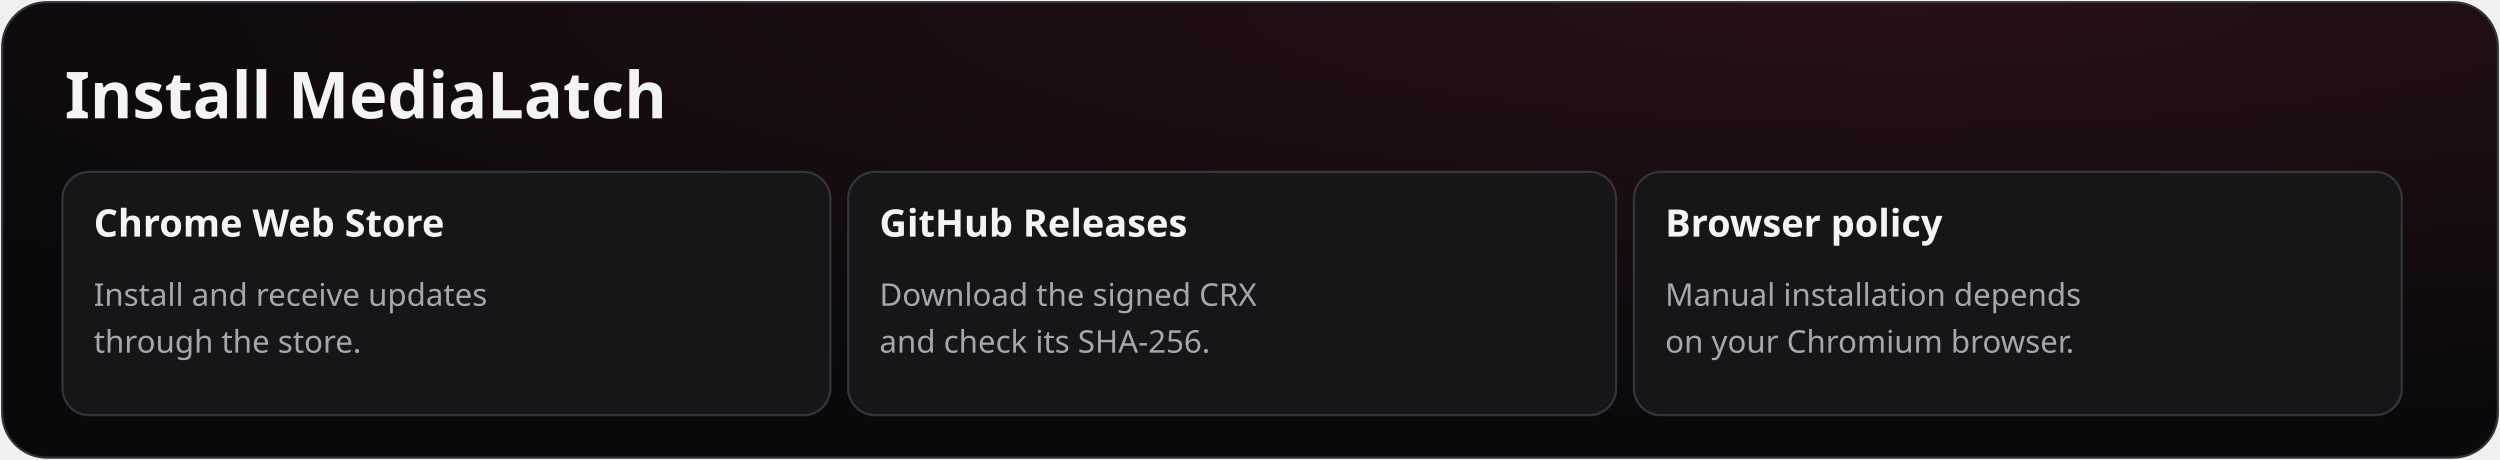
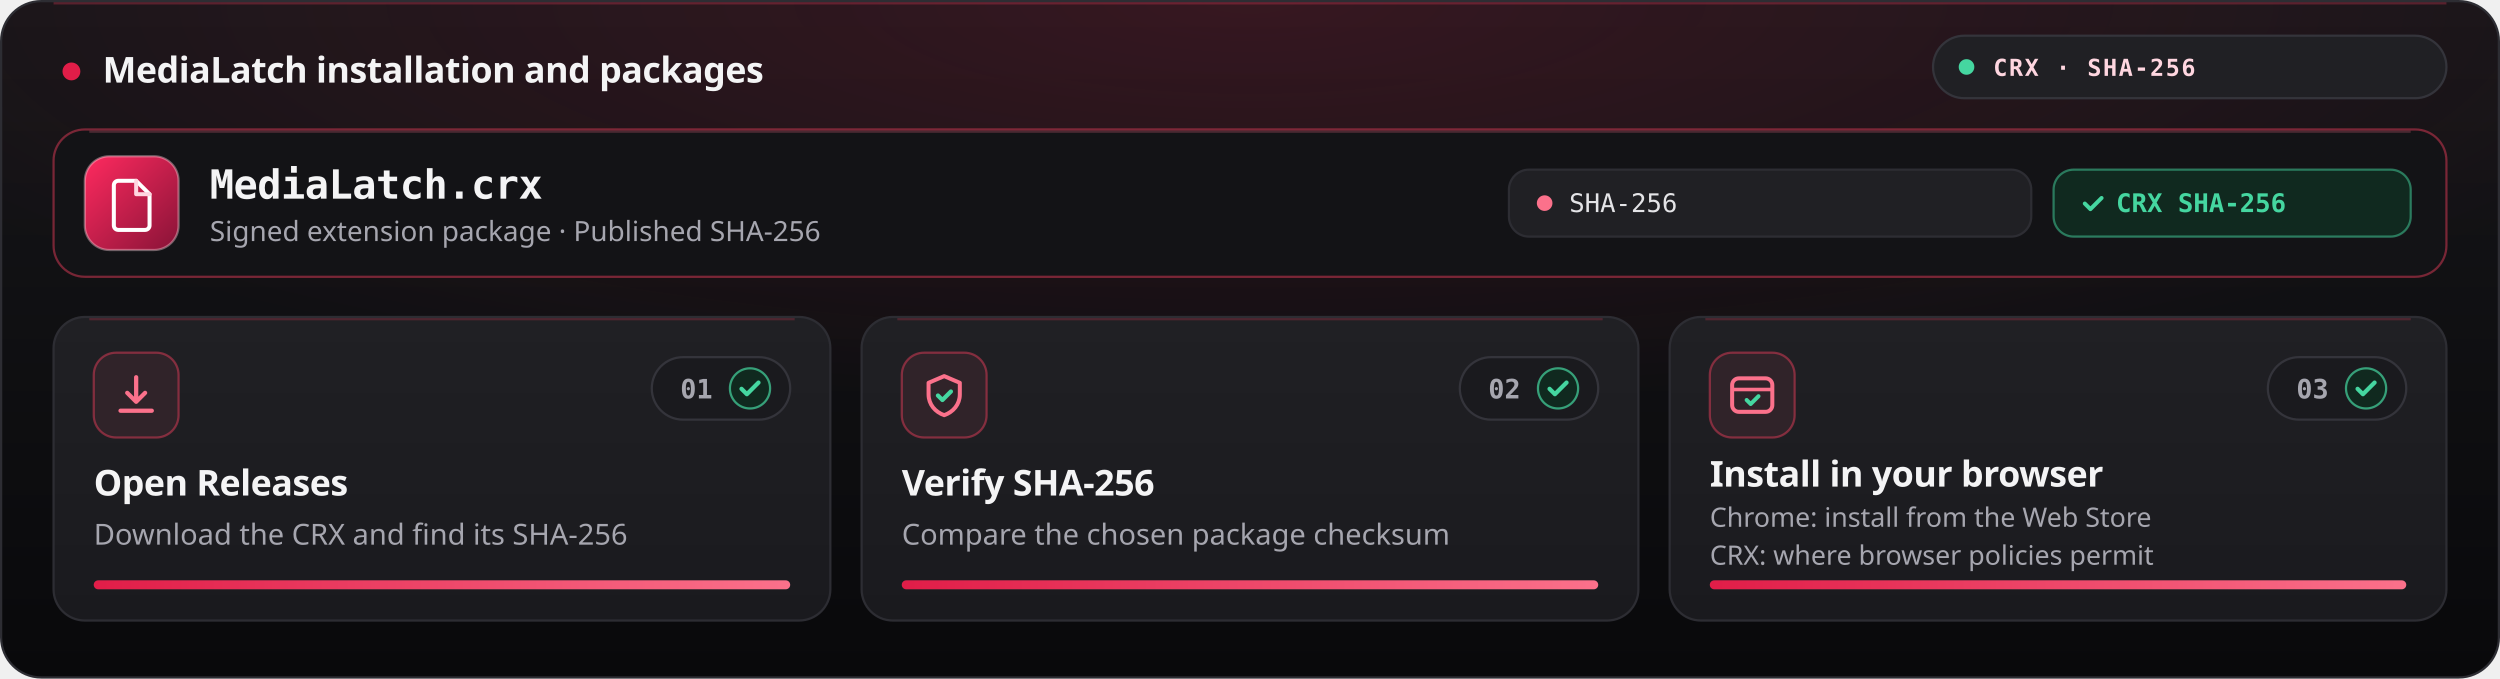
- <svg xmlns="http://www.w3.org/2000/svg" viewBox="0 0 1120 206" width="1120" height="206" role="img" aria-labelledby="title desc">
+ <svg xmlns="http://www.w3.org/2000/svg" width="1120" height="304" viewBox="0 0 1120 304" role="img" aria-label="MediaLatch installation: signed CRX and 3 verification steps">
  <defs>
-     <radialGradient id="glow" cx="76%" cy="0%" r="92%">
-       <stop stop-color="#271018" />
-       <stop offset="1" stop-color="#09090b" />
+     <linearGradient id="instBg" x1="0" y1="0" x2="0" y2="1">
+       <stop offset="0%" stop-color="#161619" />
+       <stop offset="100%" stop-color="#09090b" />
+     </linearGradient>
+     <linearGradient id="instCard" x1="0" y1="0" x2="0" y2="1">
+       <stop offset="0%" stop-color="#202024" />
+       <stop offset="100%" stop-color="#1a1a1e" />
+     </linearGradient>
+     <linearGradient id="instProgress" x1="0" y1="0" x2="1" y2="0">
+       <stop offset="0%" stop-color="#e11d48" />
+       <stop offset="100%" stop-color="#fb718b" />
+     </linearGradient>
+     <linearGradient id="pkgBadgeGrad" x1="0" y1="0" x2="1" y2="1">
+       <stop offset="0%" stop-color="#ff2a5f" />
+       <stop offset="100%" stop-color="#881337" />
+     </linearGradient>
+     <radialGradient id="instGlow" cx="50%" cy="0%" r="60%">
+       <stop offset="0%" stop-color="#e11d48" stop-opacity="0.16" />
+       <stop offset="100%" stop-color="#e11d48" stop-opacity="0" />
    </radialGradient>
+     <style>
+ .root{font-family:"Segoe UI Variable Text","Segoe UI",system-ui,sans-serif}
+ .mono{font-family:ui-monospace,"Cascadia Mono",Consolas,monospace}
+ @keyframes stepFocus1{0%{opacity:0}3.75%{opacity:0}5.438%{opacity:1}12.188%{opacity:1}15%{opacity:0}100%{opacity:0}}
+ @keyframes stepBar1{0%{transform:scaleX(.02);opacity:.35}3.75%{transform:scaleX(.02);opacity:.35}13.75%{transform:scaleX(1);opacity:1}87.5%{transform:scaleX(1);opacity:1}90%{transform:scaleX(1);opacity:0}90.012%{transform:scaleX(.02);opacity:0}95%{transform:scaleX(.02);opacity:.35}100%{transform:scaleX(.02);opacity:.35}}
+ @keyframes stepCheck1{0%{opacity:0}13.75%{opacity:0}16%{opacity:1}87.5%{opacity:1}90%{opacity:0}100%{opacity:0}}
+ @keyframes stepFocus2{0%{opacity:0}18.75%{opacity:0}20.438%{opacity:1}27.187%{opacity:1}30%{opacity:0}100%{opacity:0}}
+ @keyframes stepBar2{0%{transform:scaleX(.02);opacity:.35}18.75%{transform:scaleX(.02);opacity:.35}28.75%{transform:scaleX(1);opacity:1}87.5%{transform:scaleX(1);opacity:1}90%{transform:scaleX(1);opacity:0}90.012%{transform:scaleX(.02);opacity:0}95%{transform:scaleX(.02);opacity:.35}100%{transform:scaleX(.02);opacity:.35}}
+ @keyframes stepCheck2{0%{opacity:0}28.75%{opacity:0}31%{opacity:1}87.5%{opacity:1}90%{opacity:0}100%{opacity:0}}
+ @keyframes stepFocus3{0%{opacity:0}33.75%{opacity:0}35.438%{opacity:1}42.188%{opacity:1}45%{opacity:0}100%{opacity:0}}
+ @keyframes stepBar3{0%{transform:scaleX(.02);opacity:.35}33.75%{transform:scaleX(.02);opacity:.35}43.75%{transform:scaleX(1);opacity:1}87.5%{transform:scaleX(1);opacity:1}90%{transform:scaleX(1);opacity:0}90.012%{transform:scaleX(.02);opacity:0}95%{transform:scaleX(.02);opacity:.35}100%{transform:scaleX(.02);opacity:.35}}
+ @keyframes stepCheck3{0%{opacity:0}43.75%{opacity:0}46%{opacity:1}87.5%{opacity:1}90%{opacity:0}100%{opacity:0}}
+ .step-focus{opacity:0;animation:stepFocus1 8s cubic-bezier(.23,1,.32,1) infinite both}
+ .step-bar{transform-box:fill-box;transform-origin:left center;animation:stepBar1 8s cubic-bezier(.77,0,.175,1) infinite both}
+ .step-check{animation:stepCheck1 8s cubic-bezier(.23,1,.32,1) infinite both}
+ @media(prefers-reduced-motion:reduce){.step-focus,.step-bar,.step-check{animation:none}}
+ </style>
  </defs>
-   <g font-family="Segoe UI, system-ui, sans-serif">
-     <rect x="1" y="1" width="1118" height="204" rx="20" fill="url(#glow)" stroke="#313137" />
-     <text x="29" y="53" fill="#f4f4f5" font-size="29" font-weight="700">Install MediaLatch</text>
-     <rect x="28" y="77" width="344" height="109" rx="12" fill="#161619" stroke="#34343b" />
-     <text x="42" y="106" fill="#f4f4f5" font-size="17" font-weight="650">Chrome Web Store</text>
-     <text x="42" y="137" fill="#a6a6af" font-size="14" font-weight="500">Install and receive updates</text>
-     <text x="42" y="158" fill="#a6a6af" font-size="14" font-weight="500">through the store.</text>
-     <rect x="380" y="77" width="344" height="109" rx="12" fill="#161619" stroke="#34343b" />
-     <text x="394" y="106" fill="#f4f4f5" font-size="17" font-weight="650">GitHub Releases</text>
-     <text x="394" y="137" fill="#a6a6af" font-size="14" font-weight="500">Download the signed CRX</text>
-     <text x="394" y="158" fill="#a6a6af" font-size="14" font-weight="500">and check its SHA-256.</text>
-     <rect x="732" y="77" width="344" height="109" rx="12" fill="#161619" stroke="#34343b" />
-     <text x="746" y="106" fill="#f4f4f5" font-size="17" font-weight="650">Browser policy</text>
-     <text x="746" y="137" fill="#a6a6af" font-size="14" font-weight="500">Manual installation depends</text>
-     <text x="746" y="158" fill="#a6a6af" font-size="14" font-weight="500">on your Chromium browser.</text>
+   <g class="root" data-panel="surface">
+     <rect x="0.5" y="0.5" width="1119" height="303" rx="18" fill="url(#instBg)" stroke="#2d2d33" stroke-width="1" />
+     <rect x="1" y="1" width="1118" height="302" rx="17.5" fill="url(#instGlow)" />
+     <line x1="24" y1="1.5" x2="1096" y2="1.5" stroke="#f43f5e" stroke-opacity="0.28" stroke-width="1" />
+     <g transform="translate(24 18)">
+       <circle cx="8" cy="14" r="4" fill="#e11d48" />
+       <text x="22" y="19" fill="#f4f4f5" font-size="16" font-weight="600" letter-spacing="-0.2">MediaLatch installation and packages</text>
+     </g>
+     <g transform="translate(866 16)" data-panel="surface">
+       <rect width="230" height="28" rx="14" fill="#202024" stroke="#34343b" stroke-width="1" />
+       <circle cx="15" cy="14" r="3.5" fill="#45d6a0" />
+       <text x="27" y="18" fill="#ffd6e0" font-size="10.5" font-weight="600" letter-spacing="0.7" class="mono">CRX · SHA-256</text>
+     </g>
+     <g transform="translate(24 58)" data-panel="surface">
+       <rect width="1072" height="66" rx="14" fill="#131316" stroke="#f43f5e" stroke-opacity="0.45" stroke-width="1" class="pkg-card" />
+       <line x1="16" y1="1" x2="1056" y2="1" stroke="#fb718b" stroke-opacity="0.24" stroke-width="1" />
+       <g transform="translate(14 12)">
+         <rect width="42" height="42" rx="11" fill="url(#pkgBadgeGrad)" stroke="#ffd6e0" stroke-opacity="0.4" stroke-width="1" />
+         <path d="M15 11h8l6 6v14a2 2 0 0 1-2 2H15a2 2 0 0 1-2-2V13a2 2 0 0 1 2-2Z" fill="none" stroke="#ffffff" stroke-width="1.8" stroke-linejoin="round" />
+         <path d="M23 11v6h6" fill="none" stroke="#ffd6e0" stroke-width="1.8" stroke-linecap="round" stroke-linejoin="round" />
+       </g>
+       <text x="70" y="31" fill="#f4f4f5" font-size="18" font-weight="700" letter-spacing="-0.2" class="mono">MediaLatch.crx</text>
+       <text x="70" y="50" fill="#a6a6af" font-size="12.5">Signed extension package · Published SHA-256</text>
+       <g transform="translate(652 18)" data-panel="surface">
+         <rect width="234" height="30" rx="9" fill="#202024" stroke="#2d2d33" stroke-width="1" />
+         <path d="M14 15h12M20 9v12" stroke="#fb718b" stroke-width="1.6" stroke-linecap="round" opacity="0" />
+         <circle cx="16" cy="15" r="3.5" fill="#fb718b" />
+         <text x="27" y="19" fill="#e4e4e7" font-size="11.5" font-weight="500" class="mono">SHA-256</text>
+       </g>
+       <g transform="translate(896 18)" data-panel="surface">
+         <rect width="160" height="30" rx="9" fill="#10291f" stroke="#45d6a0" stroke-opacity="0.5" stroke-width="1" />
+         <path d="m14 15.2 2.5 2.5 5-5" fill="none" stroke="#45d6a0" stroke-width="1.8" stroke-linecap="round" stroke-linejoin="round" />
+         <text x="28" y="19" fill="#45d6a0" font-size="11.5" font-weight="600" class="mono">CRX SHA-256</text>
+       </g>
+     </g>
+     <g transform="translate(24 142)" data-card="install" data-panel="surface">
+       <rect width="348" height="136" rx="14" fill="url(#instCard)" stroke="#2d2d33" stroke-width="1" />
+       <rect width="348" height="136" rx="14" fill="none" stroke="#f43f5e" stroke-width="1.3" class="step-focus" style="animation-name:stepFocus1" />
+       <line x1="16" y1="1" x2="332" y2="1" stroke="#f43f5e" stroke-opacity="0.22" stroke-width="1" />
+       <g transform="translate(18 16)">
+         <rect width="38" height="38" rx="10" fill="#302329" stroke="#f43f5e" stroke-opacity="0.45" stroke-width="1" />
+         <g transform="translate(7 7)">
+           <path d="M12 4v11m0 0-4-4m4 4 4-4M5 19h14" fill="none" stroke="#fb718b" stroke-width="1.9" stroke-linecap="round" stroke-linejoin="round" />
+         </g>
+       </g>
+       <g transform="translate(268 18)" data-panel="surface">
+         <rect width="62" height="28" rx="14" fill="#1a1a1e" stroke="#34343b" stroke-width="1" />
+         <text x="20" y="18.5" text-anchor="middle" fill="#a6a6af" font-size="12" font-weight="700" class="mono">01</text>
+         <g class="step-check" style="animation-name:stepCheck1" transform="translate(34 4)">
+           <circle cx="10" cy="10" r="9" fill="#10291f" stroke="#45d6a0" stroke-opacity="0.7" stroke-width="1" />
+           <path d="m6.2 10.2 2.4 2.4 5.2-5.2" fill="none" stroke="#45d6a0" stroke-width="1.9" stroke-linecap="round" stroke-linejoin="round" />
+         </g>
+       </g>
+       <text x="18" y="80" fill="#f4f4f5" font-size="16" font-weight="600" letter-spacing="-0.2">Open Releases</text>
+       <text x="18" y="102" fill="#a6a6af" font-size="13">Download the CRX and find its SHA-256</text>
+       <rect x="18" y="118" width="312" height="4" rx="2" fill="#29292e" />
+       <rect x="18" y="118" width="312" height="4" rx="2" fill="url(#instProgress)" class="step-bar" style="animation-name:stepBar1" />
+     </g>
+     <g transform="translate(386 142)" data-card="install" data-panel="surface">
+       <rect width="348" height="136" rx="14" fill="url(#instCard)" stroke="#2d2d33" stroke-width="1" />
+       <rect width="348" height="136" rx="14" fill="none" stroke="#f43f5e" stroke-width="1.3" class="step-focus" style="animation-name:stepFocus2" />
+       <line x1="16" y1="1" x2="332" y2="1" stroke="#f43f5e" stroke-opacity="0.22" stroke-width="1" />
+       <g transform="translate(18 16)">
+         <rect width="38" height="38" rx="10" fill="#302329" stroke="#f43f5e" stroke-opacity="0.45" stroke-width="1" />
+         <g transform="translate(7 7)">
+           <path d="M12 3.5 19 6.5v5.2c0 4.5-3 7.9-7 9.3-4-1.4-7-4.8-7-9.3V6.5l7-3Z" fill="none" stroke="#fb718b" stroke-width="1.8" stroke-linejoin="round" />
+           <path d="m9.2 12.2 2 2 3.8-3.8" fill="none" stroke="#45d6a0" stroke-width="1.9" stroke-linecap="round" stroke-linejoin="round" />
+         </g>
+       </g>
+       <g transform="translate(268 18)" data-panel="surface">
+         <rect width="62" height="28" rx="14" fill="#1a1a1e" stroke="#34343b" stroke-width="1" />
+         <text x="20" y="18.5" text-anchor="middle" fill="#a6a6af" font-size="12" font-weight="700" class="mono">02</text>
+         <g class="step-check" style="animation-name:stepCheck2" transform="translate(34 4)">
+           <circle cx="10" cy="10" r="9" fill="#10291f" stroke="#45d6a0" stroke-opacity="0.7" stroke-width="1" />
+           <path d="m6.2 10.2 2.4 2.4 5.2-5.2" fill="none" stroke="#45d6a0" stroke-width="1.9" stroke-linecap="round" stroke-linejoin="round" />
+         </g>
+       </g>
+       <text x="18" y="80" fill="#f4f4f5" font-size="16" font-weight="600" letter-spacing="-0.2">Verify SHA-256</text>
+       <text x="18" y="102" fill="#a6a6af" font-size="13">Compare the chosen package checksum</text>
+       <rect x="18" y="118" width="312" height="4" rx="2" fill="#29292e" />
+       <rect x="18" y="118" width="312" height="4" rx="2" fill="url(#instProgress)" class="step-bar" style="animation-name:stepBar2" />
+     </g>
+     <g transform="translate(748 142)" data-card="install" data-panel="surface">
+       <rect width="348" height="136" rx="14" fill="url(#instCard)" stroke="#2d2d33" stroke-width="1" />
+       <rect width="348" height="136" rx="14" fill="none" stroke="#f43f5e" stroke-width="1.3" class="step-focus" style="animation-name:stepFocus3" />
+       <line x1="16" y1="1" x2="332" y2="1" stroke="#f43f5e" stroke-opacity="0.22" stroke-width="1" />
+       <g transform="translate(18 16)">
+         <rect width="38" height="38" rx="10" fill="#302329" stroke="#f43f5e" stroke-opacity="0.45" stroke-width="1" />
+         <g transform="translate(7 7)">
+           <rect x="3" y="4.5" width="18" height="15" rx="3" fill="none" stroke="#fb718b" stroke-width="1.8" />
+           <path d="M3 9.5h18" fill="none" stroke="#fb718b" stroke-width="1.6" />
+           <path d="m9.5 14.2 1.8 1.8 3.5-3.5" fill="none" stroke="#45d6a0" stroke-width="1.8" stroke-linecap="round" stroke-linejoin="round" />
+         </g>
+       </g>
+       <g transform="translate(268 18)" data-panel="surface">
+         <rect width="62" height="28" rx="14" fill="#1a1a1e" stroke="#34343b" stroke-width="1" />
+         <text x="20" y="18.5" text-anchor="middle" fill="#a6a6af" font-size="12" font-weight="700" class="mono">03</text>
+         <g class="step-check" style="animation-name:stepCheck3" transform="translate(34 4)">
+           <circle cx="10" cy="10" r="9" fill="#10291f" stroke="#45d6a0" stroke-opacity="0.7" stroke-width="1" />
+           <path d="m6.2 10.2 2.4 2.4 5.2-5.2" fill="none" stroke="#45d6a0" stroke-width="1.9" stroke-linecap="round" stroke-linejoin="round" />
+         </g>
+       </g>
+       <text x="18" y="76" fill="#f4f4f5" font-size="16" font-weight="600" letter-spacing="-0.2">Install in your browser</text>
+       <text x="18" y="94" fill="#a6a6af" font-size="12">Chrome: install from the Web Store</text>
+       <text x="18" y="111" fill="#a6a6af" font-size="12">CRX: where browser policies permit</text>
+       <rect x="18" y="118" width="312" height="4" rx="2" fill="#29292e" />
+       <rect x="18" y="118" width="312" height="4" rx="2" fill="url(#instProgress)" class="step-bar" style="animation-name:stepBar3" />
+     </g>
  </g>
</svg>
